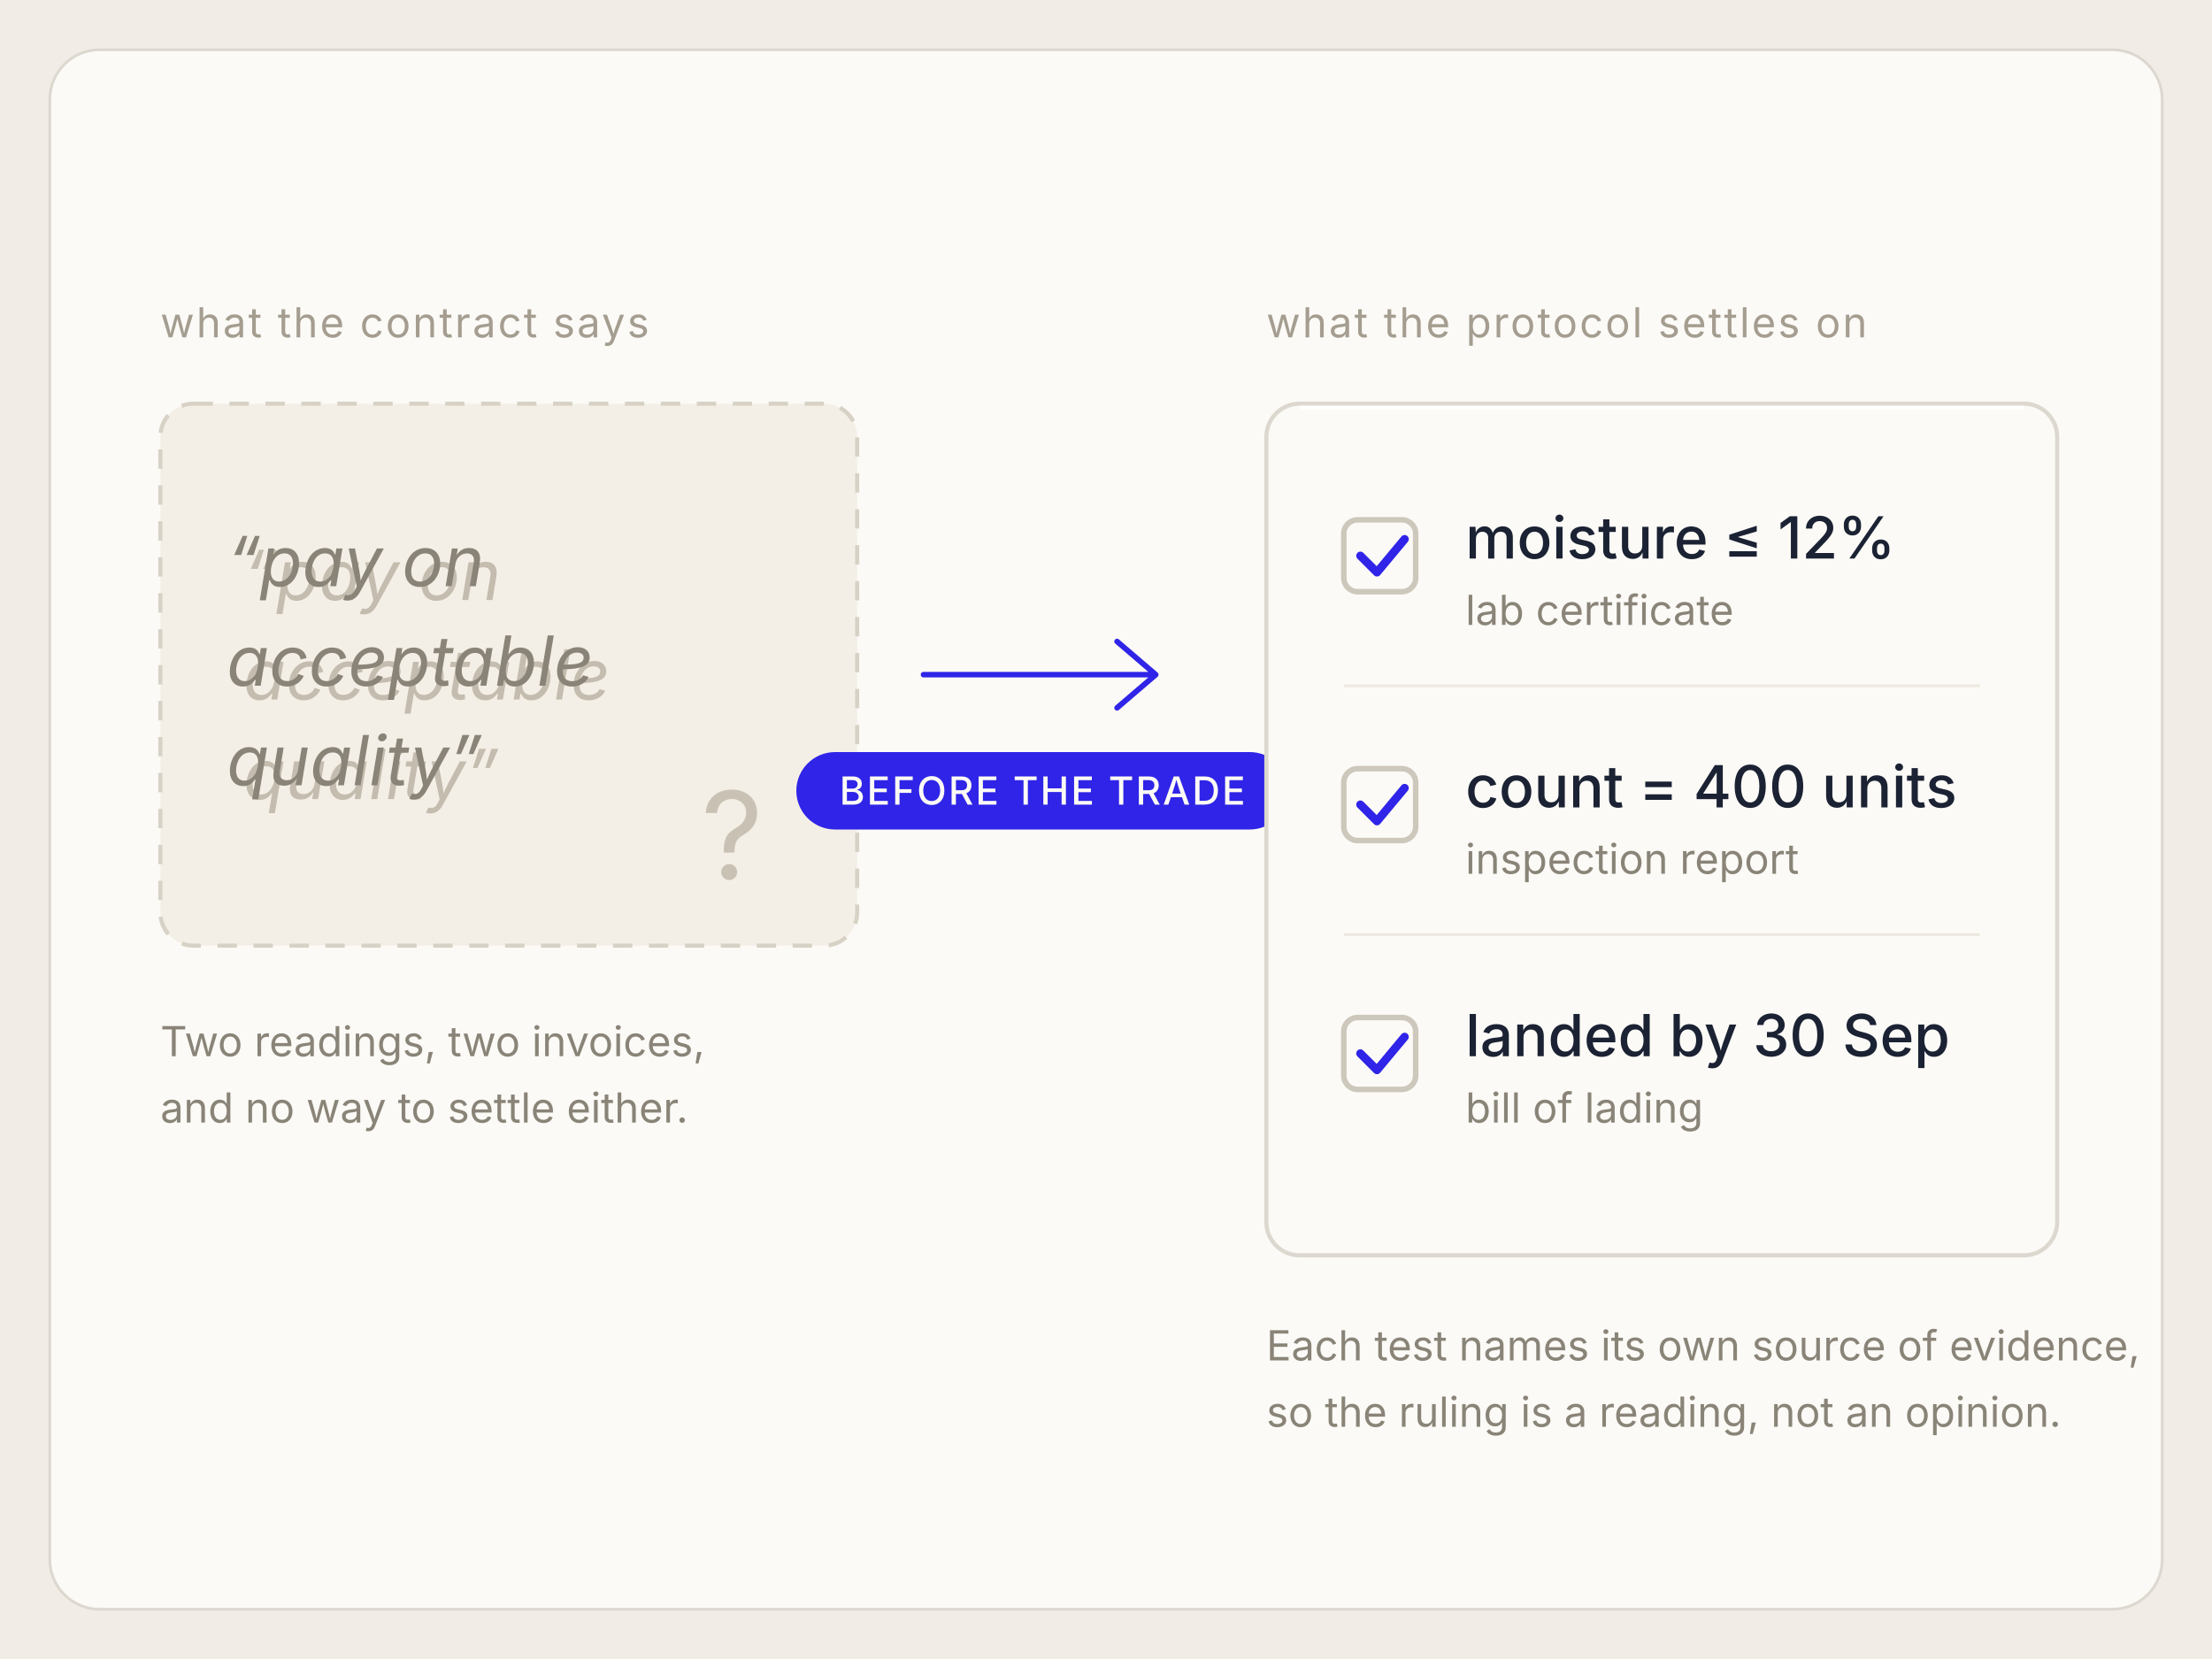
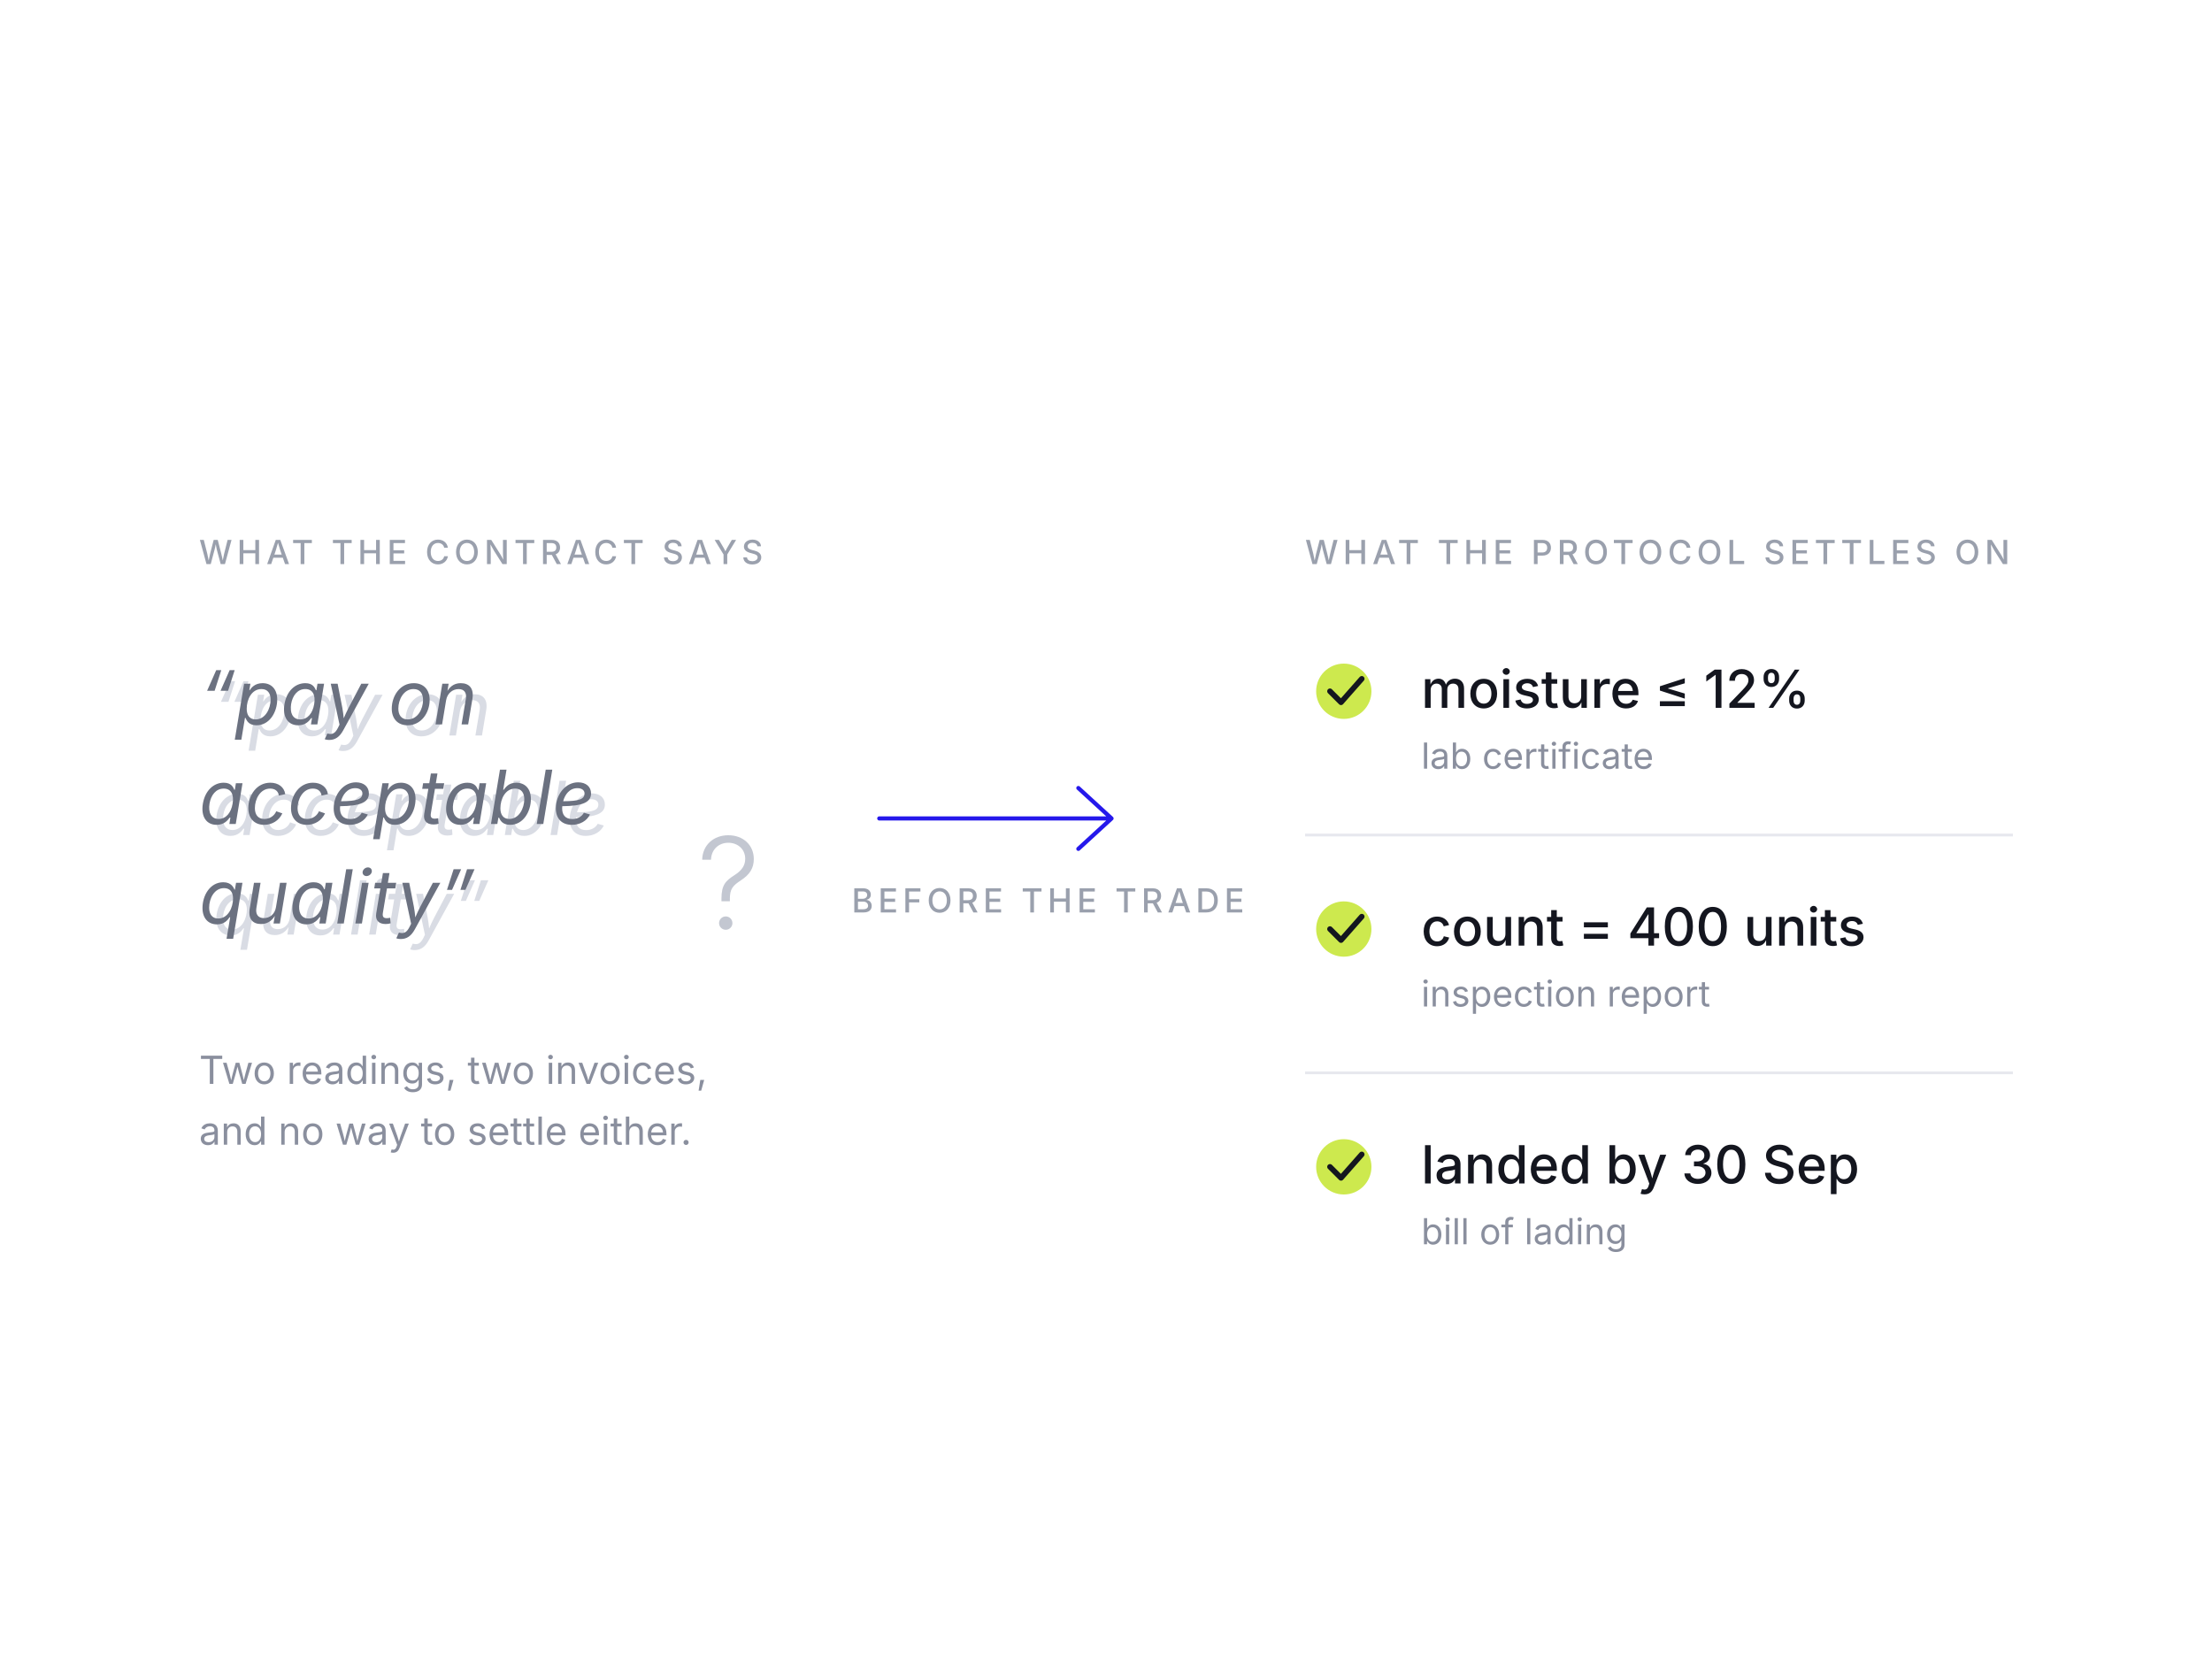
<svg xmlns="http://www.w3.org/2000/svg" viewBox="0 0 800 600" role="img" aria-label="A subjective clause reading pay on acceptable quality is rewritten before the trade into three objective tests, each bound to a named source of evidence">
  <style>
-     .paper{fill:#f1ede6}.card{fill:#fbfaf6;stroke:#ddd8cf}
-     .pane{fill:#fbfaf6;stroke:#ddd8cf;stroke-width:1.5}
-     .vague{fill:#f4efe6;stroke:#d8d2c6;stroke-width:1.5;stroke-dasharray:7 6}
-     .cap{fill:#a49d90;font:400 15px/1 Inter,system-ui,sans-serif;letter-spacing:.05em;text-transform:uppercase}
-     .clause{fill:#8a8478;font:400 25px/1 Inter,system-ui,sans-serif;font-style:italic}
-     .test{fill:#1b2233;font:500 21px/1 Inter,system-ui,sans-serif;font-variant-numeric:tabular-nums}
-     .src{fill:#8a8478;font:400 15px/1 Inter,system-ui,sans-serif}
-     .qm{fill:#c9c2b4;font:400 44px/1 Inter,system-ui,sans-serif}
-     .ghost{fill:#c4bcae;font:400 25px/1 Inter,system-ui,sans-serif;font-style:italic}
-     .gloss{fill:none;stroke:#fff;stroke-width:1.5;opacity:.9}
-     .sep{stroke:#eee9e0;stroke-width:1}
-     .arrow{stroke:#2f24e7;stroke-width:2;fill:none;stroke-linecap:round;stroke-linejoin:round}
-     .chip{fill:#2f24e7}.chip-t{fill:#fbfaf6;font:500 14px/1 Inter,system-ui,sans-serif;letter-spacing:.05em}
-     .box{fill:#fbfaf6;stroke:#cdc7bc;stroke-width:2}
+     .cap{fill:#9aa0ad;font:500 12px/1 Inter,system-ui,sans-serif;letter-spacing:.14em}
+     .clause{fill:#6b7180;font:400 27px/1 Inter,system-ui,sans-serif;font-style:italic}
+     .ghost{fill:#d9dce4;font:400 27px/1 Inter,system-ui,sans-serif;font-style:italic}
+     .qm{fill:#c3c7d1;font:300 46px/1 Inter,system-ui,sans-serif}
+     .note{fill:#8a8f9e;font:400 14px/1 Inter,system-ui,sans-serif}
+     .test{fill:#14161f;font:500 19px/1 Inter,system-ui,sans-serif;font-variant-numeric:tabular-nums}
+     .src{fill:#8a8f9e;font:400 13px/1 Inter,system-ui,sans-serif}
+     .rule{stroke:#e7e8ee;stroke-width:1}
+     .arrow{stroke:#2518eb;stroke-width:1.5;fill:none;stroke-linecap:round;stroke-linejoin:round}
    .t1{animation:tick 5.4s ease-out -3.6s infinite}
    .t2{animation:tick 5.4s ease-out -3.05s infinite}
    .t3{animation:tick 5.4s ease-out -2.5s infinite}
    @keyframes tick{0%,14%{opacity:0}26%,100%{opacity:1}}
    @media(prefers-reduced-motion:reduce){.t1,.t2,.t3{animation:none;opacity:1}}
  </style>
-   <rect class="paper" width="800" height="600" />
-   <rect class="card" x="18" y="18" width="764" height="564" rx="18" />
-   <text class="cap" x="58" y="122">what the contract says</text>
-   <g>
-     <rect class="vague" x="58" y="146" width="252" height="196" rx="12" />
-     <g class="ghost" transform="translate(6 5)">
-       <text x="82" y="212">“pay on</text>
-       <text x="82" y="248">acceptable</text>
-       <text x="82" y="284">quality”</text>
-     </g>
-     <text class="clause" x="82" y="212">“pay on</text>
-     <text class="clause" x="82" y="248">acceptable</text>
-     <text class="clause" x="82" y="284">quality”</text>
-     <text class="qm" x="276" y="318" text-anchor="end">?</text>
+   <rect width="800" height="600" fill="#ffffff" />
+   <text class="cap" x="72" y="204">WHAT THE CONTRACT SAYS</text>
+   <g class="ghost" transform="translate(5 4)">
+     <text x="72" y="262">“pay on</text>
+     <text x="72" y="298">acceptable</text>
+     <text x="72" y="334">quality”</text>
  </g>
-   <text class="src" x="58" y="382">Two readings, two invoices,</text>
-   <text class="src" x="58" y="406">and no way to settle either.</text>
-   <g>
-     <path class="arrow" d="M334 244h84M404 232l14 12-14 12" />
-     <rect class="chip" x="288" y="272" width="178" height="28" rx="14" />
-     <text class="chip-t" x="377" y="291" text-anchor="middle">BEFORE THE TRADE</text>
+   <text class="clause" x="72" y="262">“pay on</text>
+   <text class="clause" x="72" y="298">acceptable</text>
+   <text class="clause" x="72" y="334">quality”</text>
+   <text class="qm" x="252" y="336">?</text>
+   <text class="note" x="72" y="392">Two readings, two invoices,</text>
+   <text class="note" x="72" y="414">and no way to settle either.</text>
+   <path class="arrow" d="M318 296h84M390 285l12 11-12 11" />
+   <text class="cap" x="308" y="330">BEFORE THE TRADE</text>
+   <text class="cap" x="472" y="204">WHAT THE PROTOCOL SETTLES ON</text>
+   <g class="t1">
+     <circle cx="486" cy="250" r="10" fill="#cde94e" />
+     <path d="M481 250l4 4 7.5-8.5" stroke="#14161f" stroke-width="2" fill="none" stroke-linecap="round" stroke-linejoin="round" />
  </g>
-   <text class="cap" x="458" y="122">what the protocol settles on</text>
-   <rect class="pane" x="458" y="146" width="286" height="308" rx="12" />
-   <path class="gloss" d="M470 147.5h262" />
-   <g class="sep">
-     <path d="M486 248h230" />
-     <path d="M486 338h230" />
+   <text class="test" x="514" y="256">moisture ≤ 12%</text>
+   <text class="src" x="514" y="278">lab certificate</text>
+   <path class="rule" d="M472 302h256" />
+   <g class="t2">
+     <circle cx="486" cy="336" r="10" fill="#cde94e" />
+     <path d="M481 336l4 4 7.5-8.5" stroke="#14161f" stroke-width="2" fill="none" stroke-linecap="round" stroke-linejoin="round" />
  </g>
-   <g transform="translate(486 188)">
-     <rect class="box" width="26" height="26" rx="5" />
-     <path class="t1" d="M6 13l6 6 10-12" stroke="#2f24e7" stroke-width="3" fill="none" stroke-linecap="round" stroke-linejoin="round" />
-     <text class="test" x="44" y="14">moisture ≤ 12%</text>
-     <text class="src" x="44" y="38">lab certificate</text>
+   <text class="test" x="514" y="342">count = 400 units</text>
+   <text class="src" x="514" y="364">inspection report</text>
+   <path class="rule" d="M472 388h256" />
+   <g class="t3">
+     <circle cx="486" cy="422" r="10" fill="#cde94e" />
+     <path d="M481 422l4 4 7.5-8.5" stroke="#14161f" stroke-width="2" fill="none" stroke-linecap="round" stroke-linejoin="round" />
  </g>
-   <g transform="translate(486 278)">
-     <rect class="box" width="26" height="26" rx="5" />
-     <path class="t2" d="M6 13l6 6 10-12" stroke="#2f24e7" stroke-width="3" fill="none" stroke-linecap="round" stroke-linejoin="round" />
-     <text class="test" x="44" y="14">count = 400 units</text>
-     <text class="src" x="44" y="38">inspection report</text>
-   </g>
-   <g transform="translate(486 368)">
-     <rect class="box" width="26" height="26" rx="5" />
-     <path class="t3" d="M6 13l6 6 10-12" stroke="#2f24e7" stroke-width="3" fill="none" stroke-linecap="round" stroke-linejoin="round" />
-     <text class="test" x="44" y="14">landed by 30 Sep</text>
-     <text class="src" x="44" y="38">bill of lading</text>
-   </g>
-   <text class="src" x="458" y="492">Each test names its own source of evidence,</text>
-   <text class="src" x="458" y="516">so the ruling is a reading, not an opinion.</text>
+   <text class="test" x="514" y="428">landed by 30 Sep</text>
+   <text class="src" x="514" y="450">bill of lading</text>
</svg>
